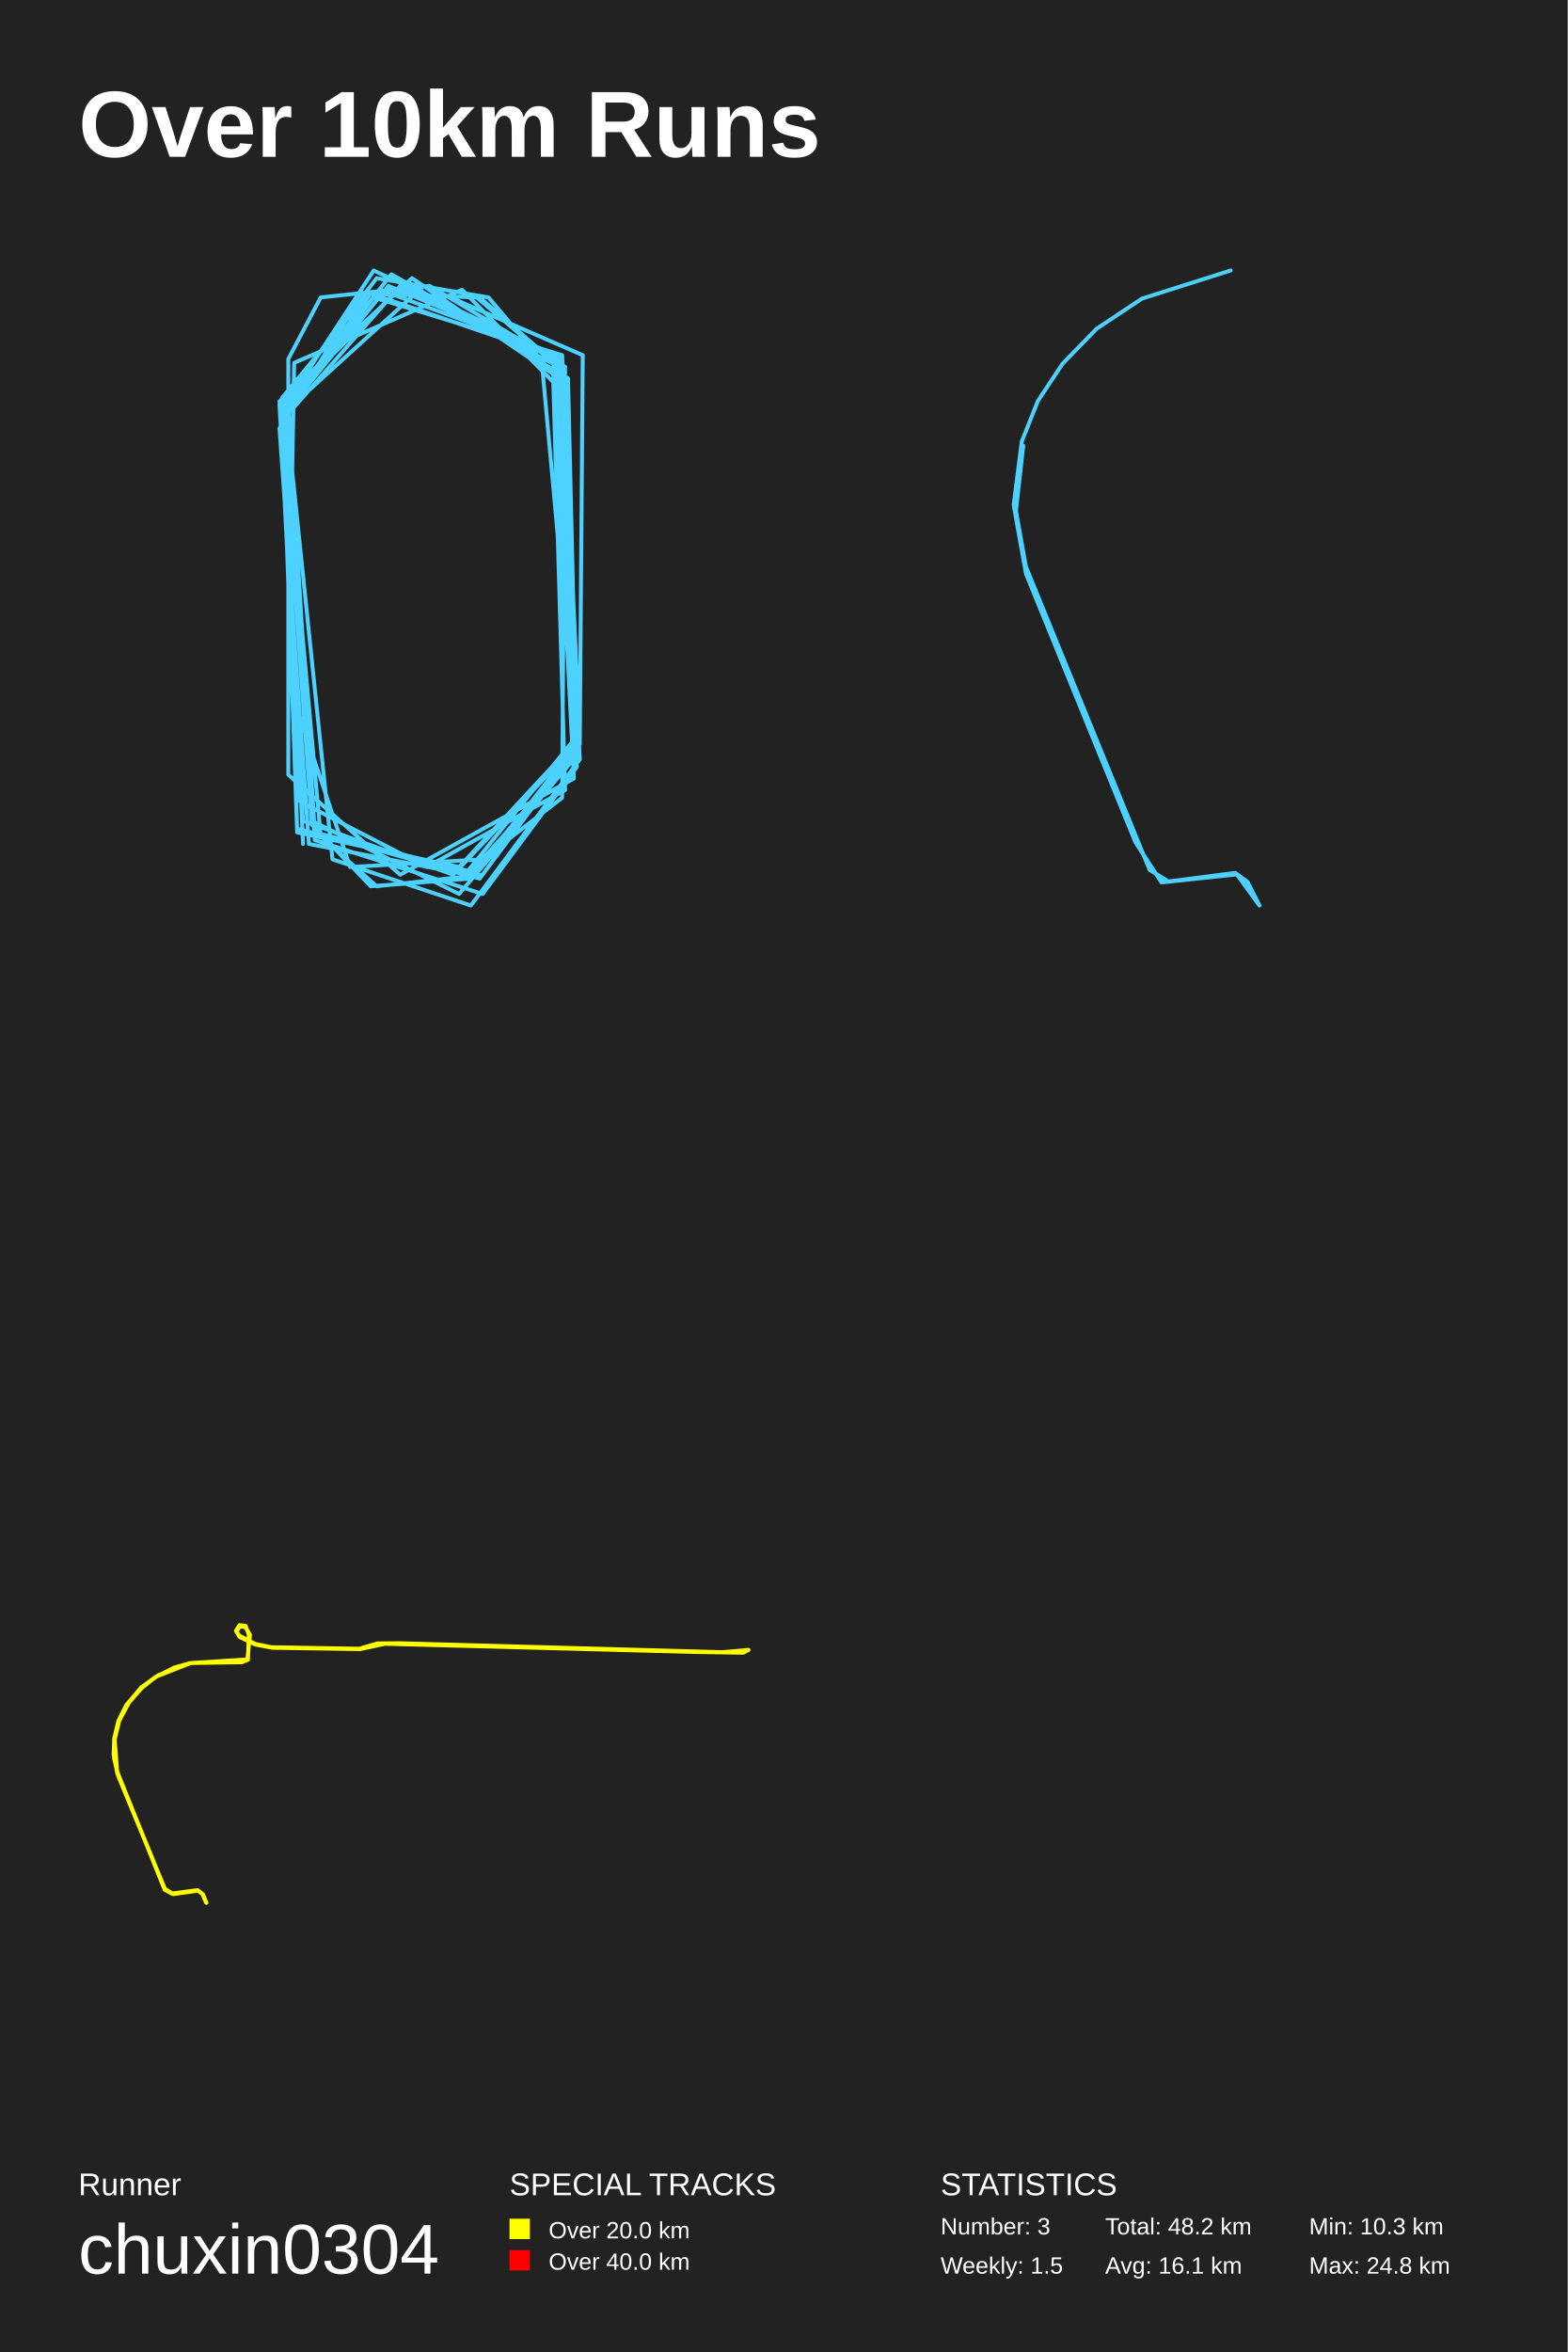
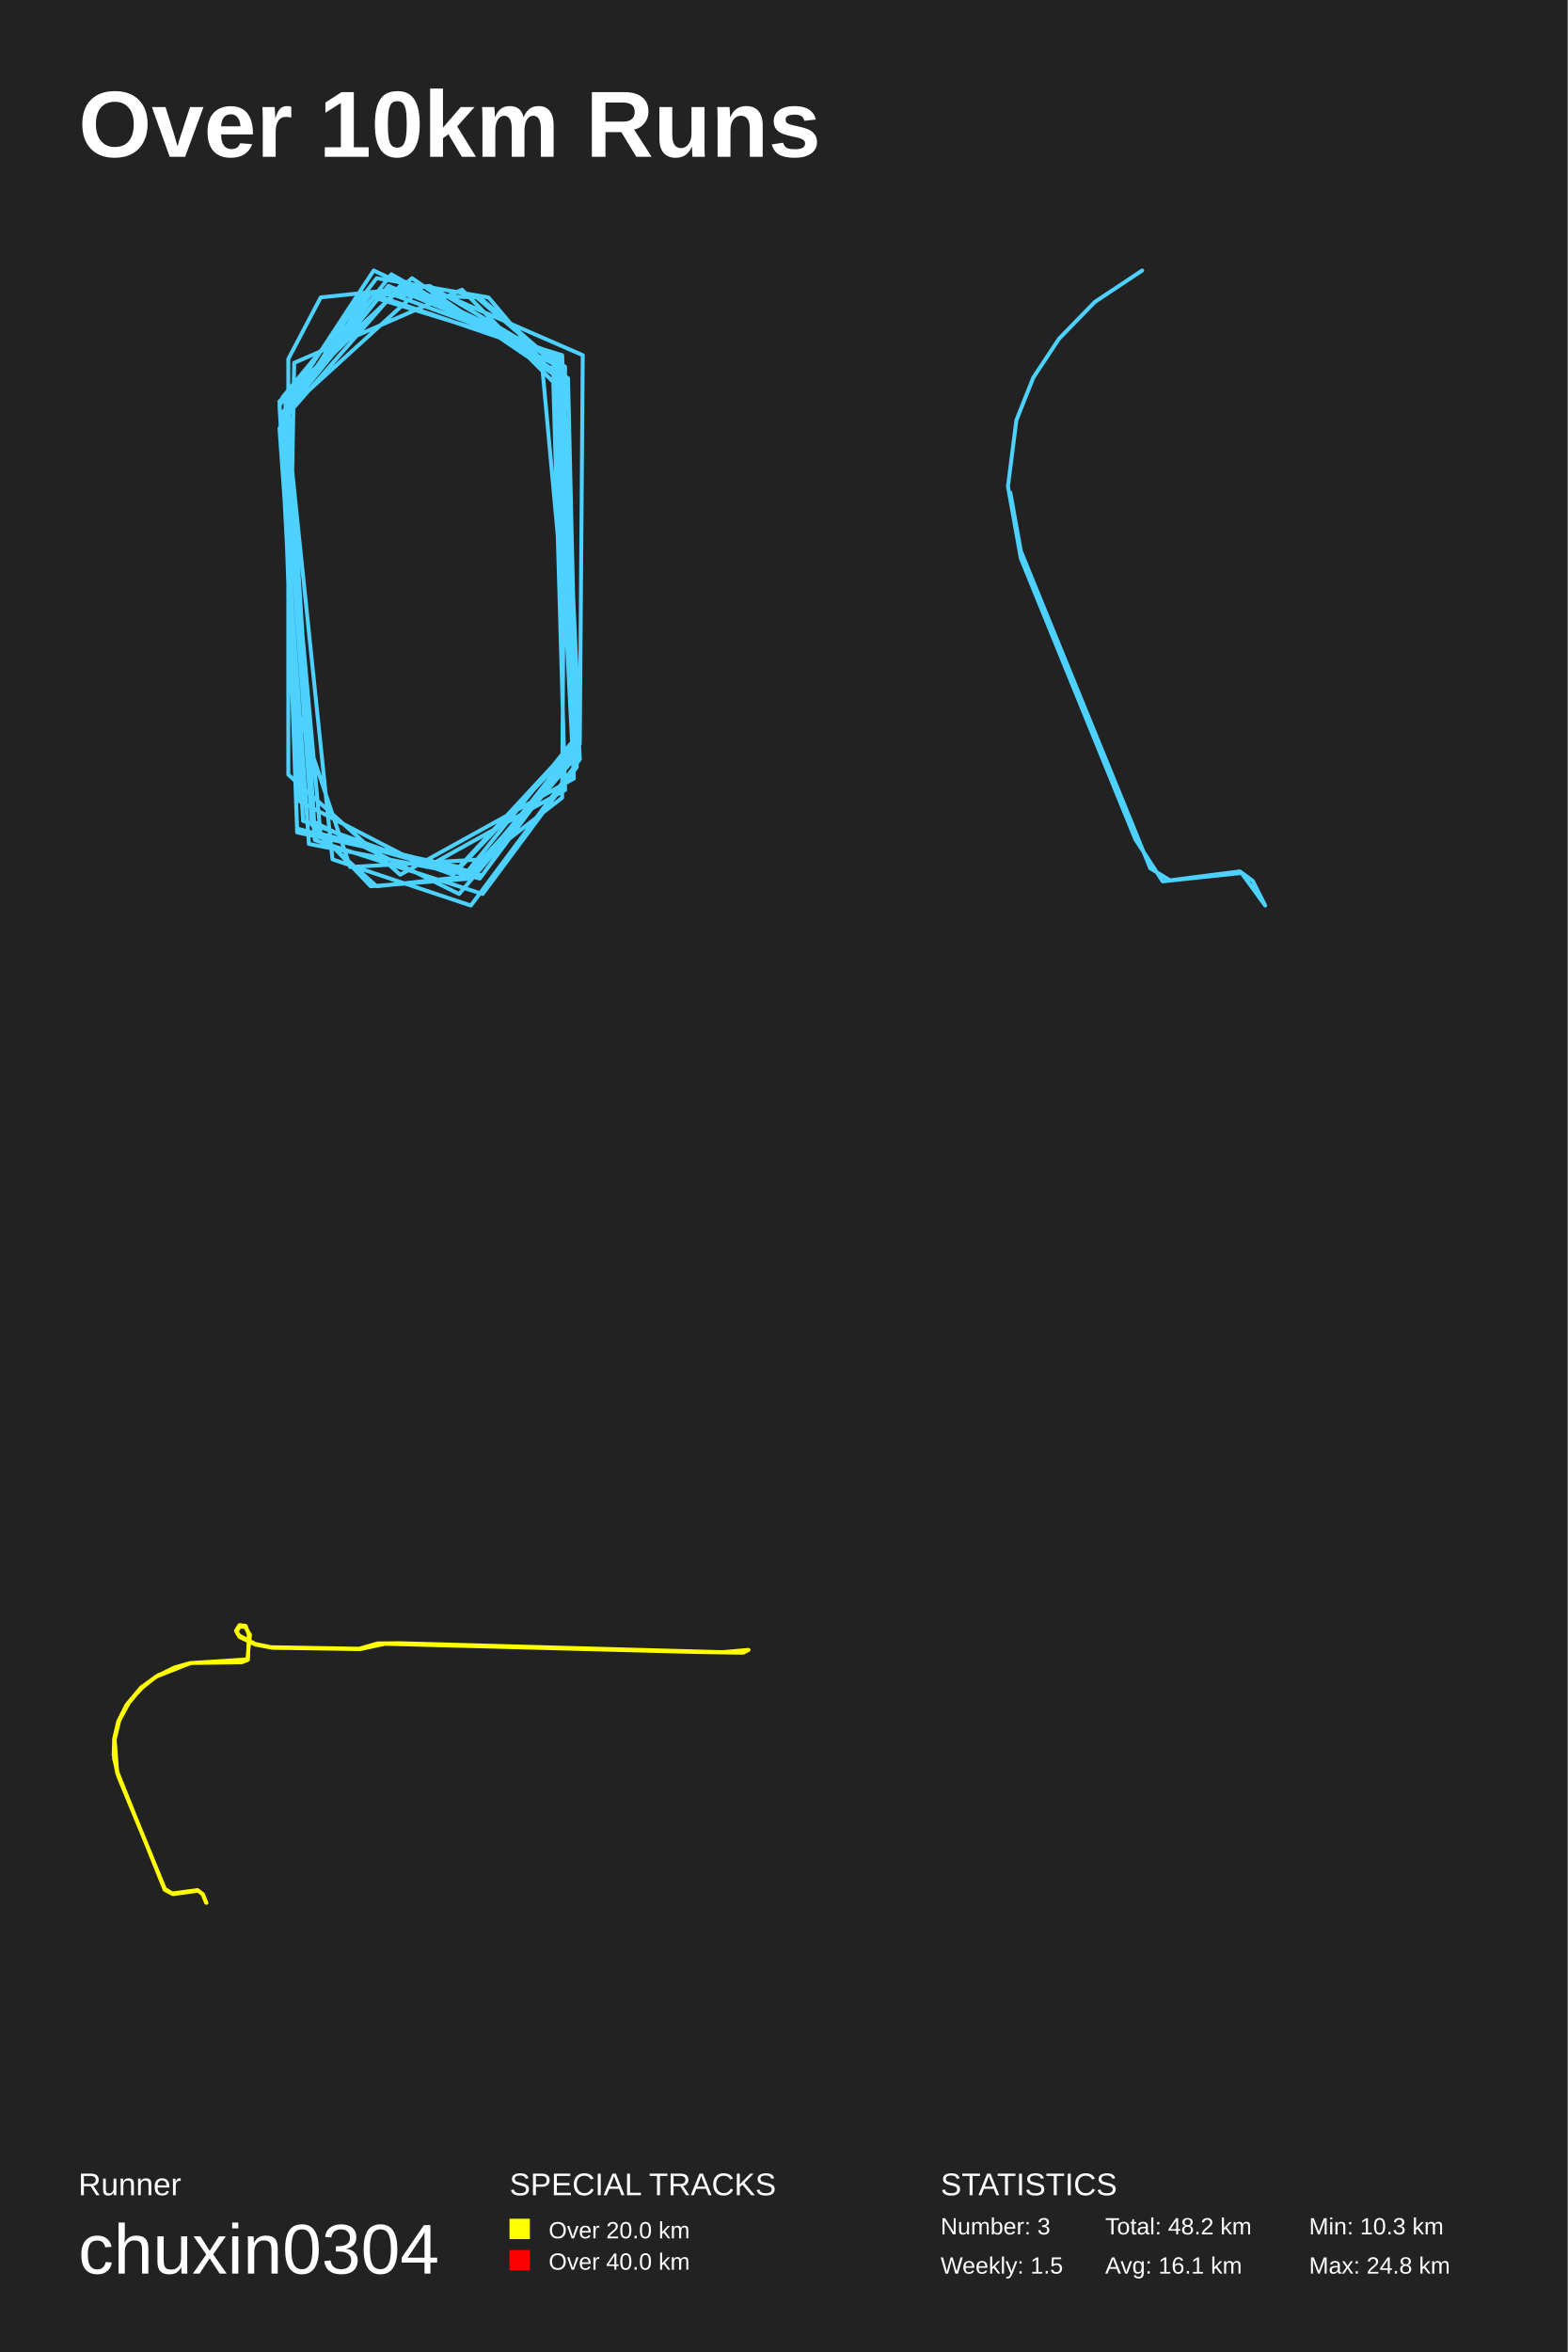
<svg xmlns="http://www.w3.org/2000/svg" baseProfile="full" height="300mm" version="1.1" viewBox="0,0,200,300" width="200mm">
  <defs />
  <rect fill="#222222" height="300" width="200" x="0" y="0" />
  <text fill="#FFFFFF" style="font-size:12px; font-family:Arial; font-weight:bold;" x="10" y="20">Over 10km Runs</text>
  <text fill="#FFFFFF" style="font-size:4px; font-family:Arial" x="10" y="280">Runner</text>
  <text fill="#FFFFFF" style="font-size:9px; font-family:Arial" x="10" y="290">chuxin0304</text>
  <text fill="#FFFFFF" style="font-size:4px; font-family:Arial" x="65" y="280">SPECIAL TRACKS</text>
  <rect fill="yellow" height="2.6" width="2.6" x="65" y="283" />
  <text fill="#FFFFFF" style="font-size:3px; font-family:Arial" x="70" y="285.5">Over 20.0 km</text>
  <rect fill="red" height="2.6" width="2.6" x="65" y="287" />
  <text fill="#FFFFFF" style="font-size:3px; font-family:Arial" x="70" y="289.5">Over 40.0 km</text>
  <text fill="#FFFFFF" style="font-size:4px; font-family:Arial" x="120" y="280">STATISTICS</text>
  <text fill="#FFFFFF" style="font-size:3px; font-family:Arial" x="120" y="285">Number: 3</text>
  <text fill="#FFFFFF" style="font-size:3px; font-family:Arial" x="120" y="290">Weekly: 1.5</text>
  <text fill="#FFFFFF" style="font-size:3px; font-family:Arial" x="141" y="285">Total: 48.2 km</text>
  <text fill="#FFFFFF" style="font-size:3px; font-family:Arial" x="141" y="290">Avg: 16.1 km</text>
  <text fill="#FFFFFF" style="font-size:3px; font-family:Arial" x="167" y="285">Min: 10.3 km</text>
  <text fill="#FFFFFF" style="font-size:3px; font-family:Arial" x="167" y="290">Max: 24.8 km</text>
-   <polyline fill="none" opacity="1" points="73.218,96.355 72.092,48.737 52.558,35.482 35.655,51.191 38.284,102.246 54.437,110.591 72.092,100.773 70.589,48.737 58.944,36.955 37.533,46.282 36.782,87.027 44.67,110.591 61.574,109.609 71.716,101.755 72.092,46.773 54.812,36.464 40.914,37.936 36.782,45.791 36.782,98.809 51.056,111.573 73.218,99.3 70.589,47.755 62.325,37.936 48.051,35.482 35.655,51.682 38.66,104.7 57.817,111.573 73.594,94.882 69.086,45.791 49.929,34.991 36.03,52.664 37.908,106.173 58.569,110.591 73.594,94.391 71.34,46.773 51.056,36.464 36.03,53.646 37.908,105.682 60.071,111.573 73.594,95.373 71.34,46.773 61.198,37.936 46.173,37.445 35.655,54.627 39.411,107.646 59.695,111.573 73.594,96.355 72.467,48.246 51.807,35.973 36.406,51.191 40.162,106.173 59.695,111.082 73.594,93.9 70.965,45.3 49.553,36.464 36.03,53.155 39.787,105.191 47.299,113.045 60.071,112.064 73.97,94.391 74.345,45.3 54.061,36.464 36.782,52.173 40.162,106.173 61.198,112.064 73.97,94.882 71.716,45.3 47.675,37.936 36.03,52.664 40.914,106.664 48.051,113.045 61.574,111.573 73.97,94.391 71.716,45.791 47.675,34.5 36.406,51.682 42.416,109.609 60.071,115.5 73.97,96.846 71.34,45.3 48.426,36.955 36.782,51.191 39.787,104.7 58.569,114.027 73.594,96.355 71.716,45.791 47.299,37.445 36.03,52.664 40.162,107.155 61.574,114.027 73.594,97.827 70.589,46.282 60.822,37.936 46.924,37.445 36.03,50.7 38.66,107.646" stroke="#4DD2FF" stroke-dasharray="none" stroke-linecap="round" stroke-linejoin="round" stroke-width="0.5" />
-   <polyline fill="none" opacity="1" points="157.006,34.5 145.686,38.086 139.903,41.928 135.542,46.411 132.405,51.149 130.347,56.336 129.318,64.405 130.886,73.177 144.853,107.433 148.185,112.555 157.791,111.53 160.682,115.5 159.163,112.491 157.595,111.338 149.067,112.427 146.666,110.954 130.886,72.281 129.612,65.173 130.543,56.849" stroke="#4DD2FF" stroke-dasharray="none" stroke-linecap="round" stroke-linejoin="round" stroke-width="0.5" />
-   <polyline fill="none" opacity="1" points="16.154,217.389 15.095,219.526 14.574,221.735 14.5,223.799 14.965,226.203 21.041,240.94 22.119,241.596 25.278,241.159 25.854,241.62 26.281,242.664 25.872,241.596 25.203,241.086 21.914,241.523 21.041,240.964 15.02,226.251 14.574,224.018 14.649,221.662 15.169,219.55 16.544,217 18.384,214.985 20.242,213.65 24.367,212.12 31.558,211.659 31.893,208.526 31.298,207.531 30.592,207.458 30.165,208.138 30.555,208.793 32.581,209.765 34.755,210.177 45.941,210.347 49.119,209.667 88.606,210.712 94.812,210.809 95.5,210.444 92.155,210.736 50.958,209.595 48.152,209.619 45.83,210.299 34.606,210.104 32.581,209.692 30.518,208.623 30.109,207.992 30.555,207.288 31.336,207.385 31.744,208.478 31.633,211.707 30.852,212.023 24.33,212.12 19.889,213.868 17.993,215.252 16.154,217.438 15.15,219.429 14.556,221.808 14.556,224.309 15.113,226.616 21.06,240.989 22.1,241.596 25.241,241.134 25.909,241.644 26.337,242.712 25.835,241.596 25.203,241.11 21.989,241.571 21.004,241.037 14.946,225.96 14.63,221.881 15.225,219.429 16.228,217.462 17.882,215.471 19.889,213.868 22.23,212.703 24.274,212.12 31.577,211.683" stroke="yellow" stroke-dasharray="none" stroke-linecap="round" stroke-linejoin="round" stroke-width="0.5" />
+   <polyline fill="none" opacity="1" points="72.092,48.737 52.558,35.482 35.655,51.191 38.284,102.246 54.437,110.591 72.092,100.773 70.589,48.737 58.944,36.955 37.533,46.282 36.782,87.027 44.67,110.591 61.574,109.609 71.716,101.755 72.092,46.773 54.812,36.464 40.914,37.936 36.782,45.791 36.782,98.809 51.056,111.573 73.218,99.3 70.589,47.755 62.325,37.936 48.051,35.482 35.655,51.682 38.66,104.7 57.817,111.573 73.594,94.882 69.086,45.791 49.929,34.991 36.03,52.664 37.908,106.173 58.569,110.591 73.594,94.391 71.34,46.773 51.056,36.464 36.03,53.646 37.908,105.682 60.071,111.573 73.594,95.373 71.34,46.773 61.198,37.936 46.173,37.445 35.655,54.627 39.411,107.646 59.695,111.573 73.594,96.355 72.467,48.246 51.807,35.973 36.406,51.191 40.162,106.173 59.695,111.082 73.594,93.9 70.965,45.3 49.553,36.464 36.03,53.155 39.787,105.191 47.299,113.045 60.071,112.064 73.97,94.391 74.345,45.3 54.061,36.464 36.782,52.173 40.162,106.173 61.198,112.064 73.97,94.882 71.716,45.3 47.675,37.936 36.03,52.664 40.914,106.664 48.051,113.045 61.574,111.573 73.97,94.391 71.716,45.791 47.675,34.5 36.406,51.682 42.416,109.609 60.071,115.5 73.97,96.846 71.34,45.3 48.426,36.955 36.782,51.191 39.787,104.7 58.569,114.027 73.594,96.355 71.716,45.791 47.299,37.445 36.03,52.664 40.162,107.155 61.574,114.027 73.594,97.827 70.589,46.282 60.822,37.936 46.924,37.445 36.03,50.7" stroke="#4DD2FF" stroke-dasharray="none" stroke-linecap="round" stroke-linejoin="round" stroke-width="0.5" />
+   <polyline fill="none" opacity="1" points="145.718,34.5 139.667,38.52 135.104,43.21 131.822,48.169 129.668,53.596 128.592,62.038 130.232,71.216 144.846,107.059 148.333,112.418 158.383,111.347 161.408,115.5 159.819,112.351 158.178,111.146 149.256,112.284 146.743,110.744 130.232,70.278 128.899,62.842" stroke="#4DD2FF" stroke-dasharray="none" stroke-linecap="round" stroke-linejoin="round" stroke-width="0.5" />
+   <polyline fill="none" opacity="1" points="15.095,219.526 14.574,221.735 14.5,223.799 14.965,226.203 21.041,240.94 22.119,241.596 25.278,241.159 25.854,241.62 26.281,242.664 25.872,241.596 25.203,241.086 21.914,241.523 21.041,240.964 15.02,226.251 14.574,224.018 14.649,221.662 15.169,219.55 16.544,217 18.384,214.985 20.242,213.65 24.367,212.12 31.558,211.659 31.893,208.526 31.298,207.531 30.592,207.458 30.165,208.138 30.555,208.793 32.581,209.765 34.755,210.177 45.941,210.347 49.119,209.667 88.606,210.712 94.812,210.809 95.5,210.444 92.155,210.736 50.958,209.595 48.152,209.619 45.83,210.299 34.606,210.104 32.581,209.692 30.518,208.623 30.109,207.992 30.555,207.288 31.336,207.385 31.744,208.478 31.633,211.707 30.852,212.023 24.33,212.12 19.889,213.868 17.993,215.252 16.154,217.438 15.15,219.429 14.556,221.808 14.556,224.309 15.113,226.616 21.06,240.989 22.1,241.596 25.241,241.134 25.909,241.644 26.337,242.712 25.835,241.596 25.203,241.11 21.989,241.571 21.004,241.037 14.946,225.96 14.63,221.881 15.225,219.429 16.228,217.462 17.882,215.471 19.889,213.868 22.23,212.703 24.274,212.12" stroke="yellow" stroke-dasharray="none" stroke-linecap="round" stroke-linejoin="round" stroke-width="0.5" />
</svg>
